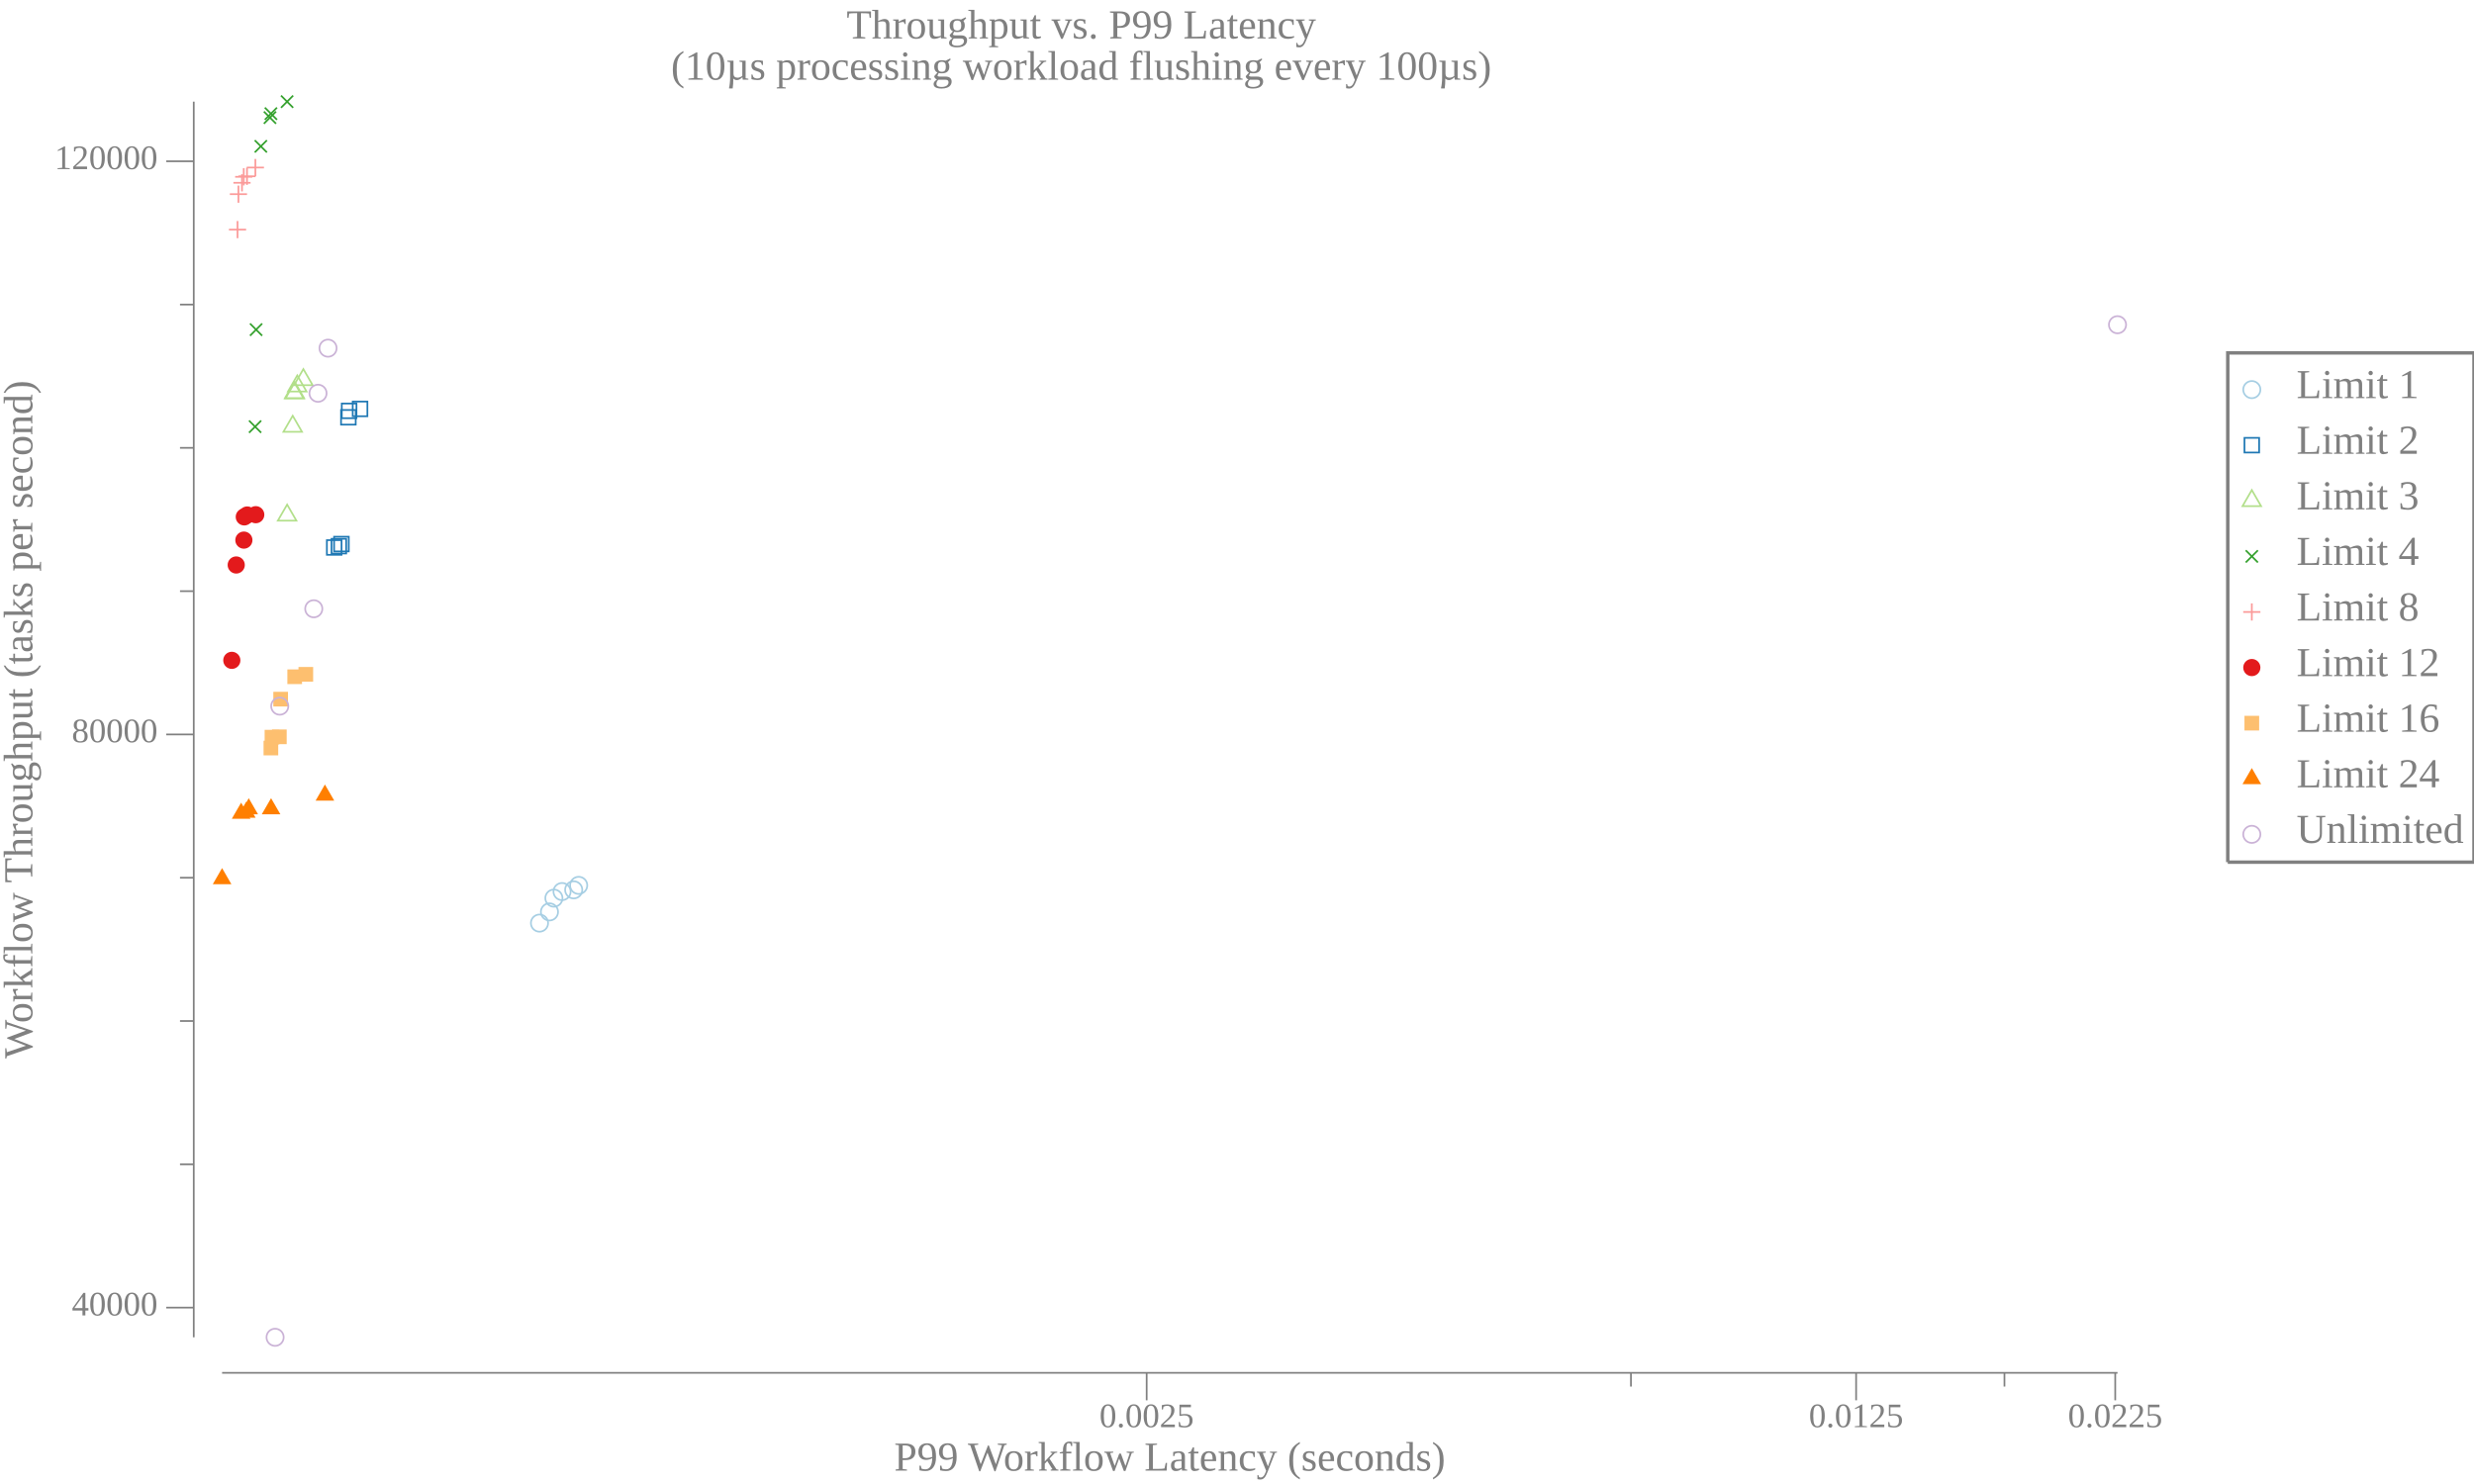
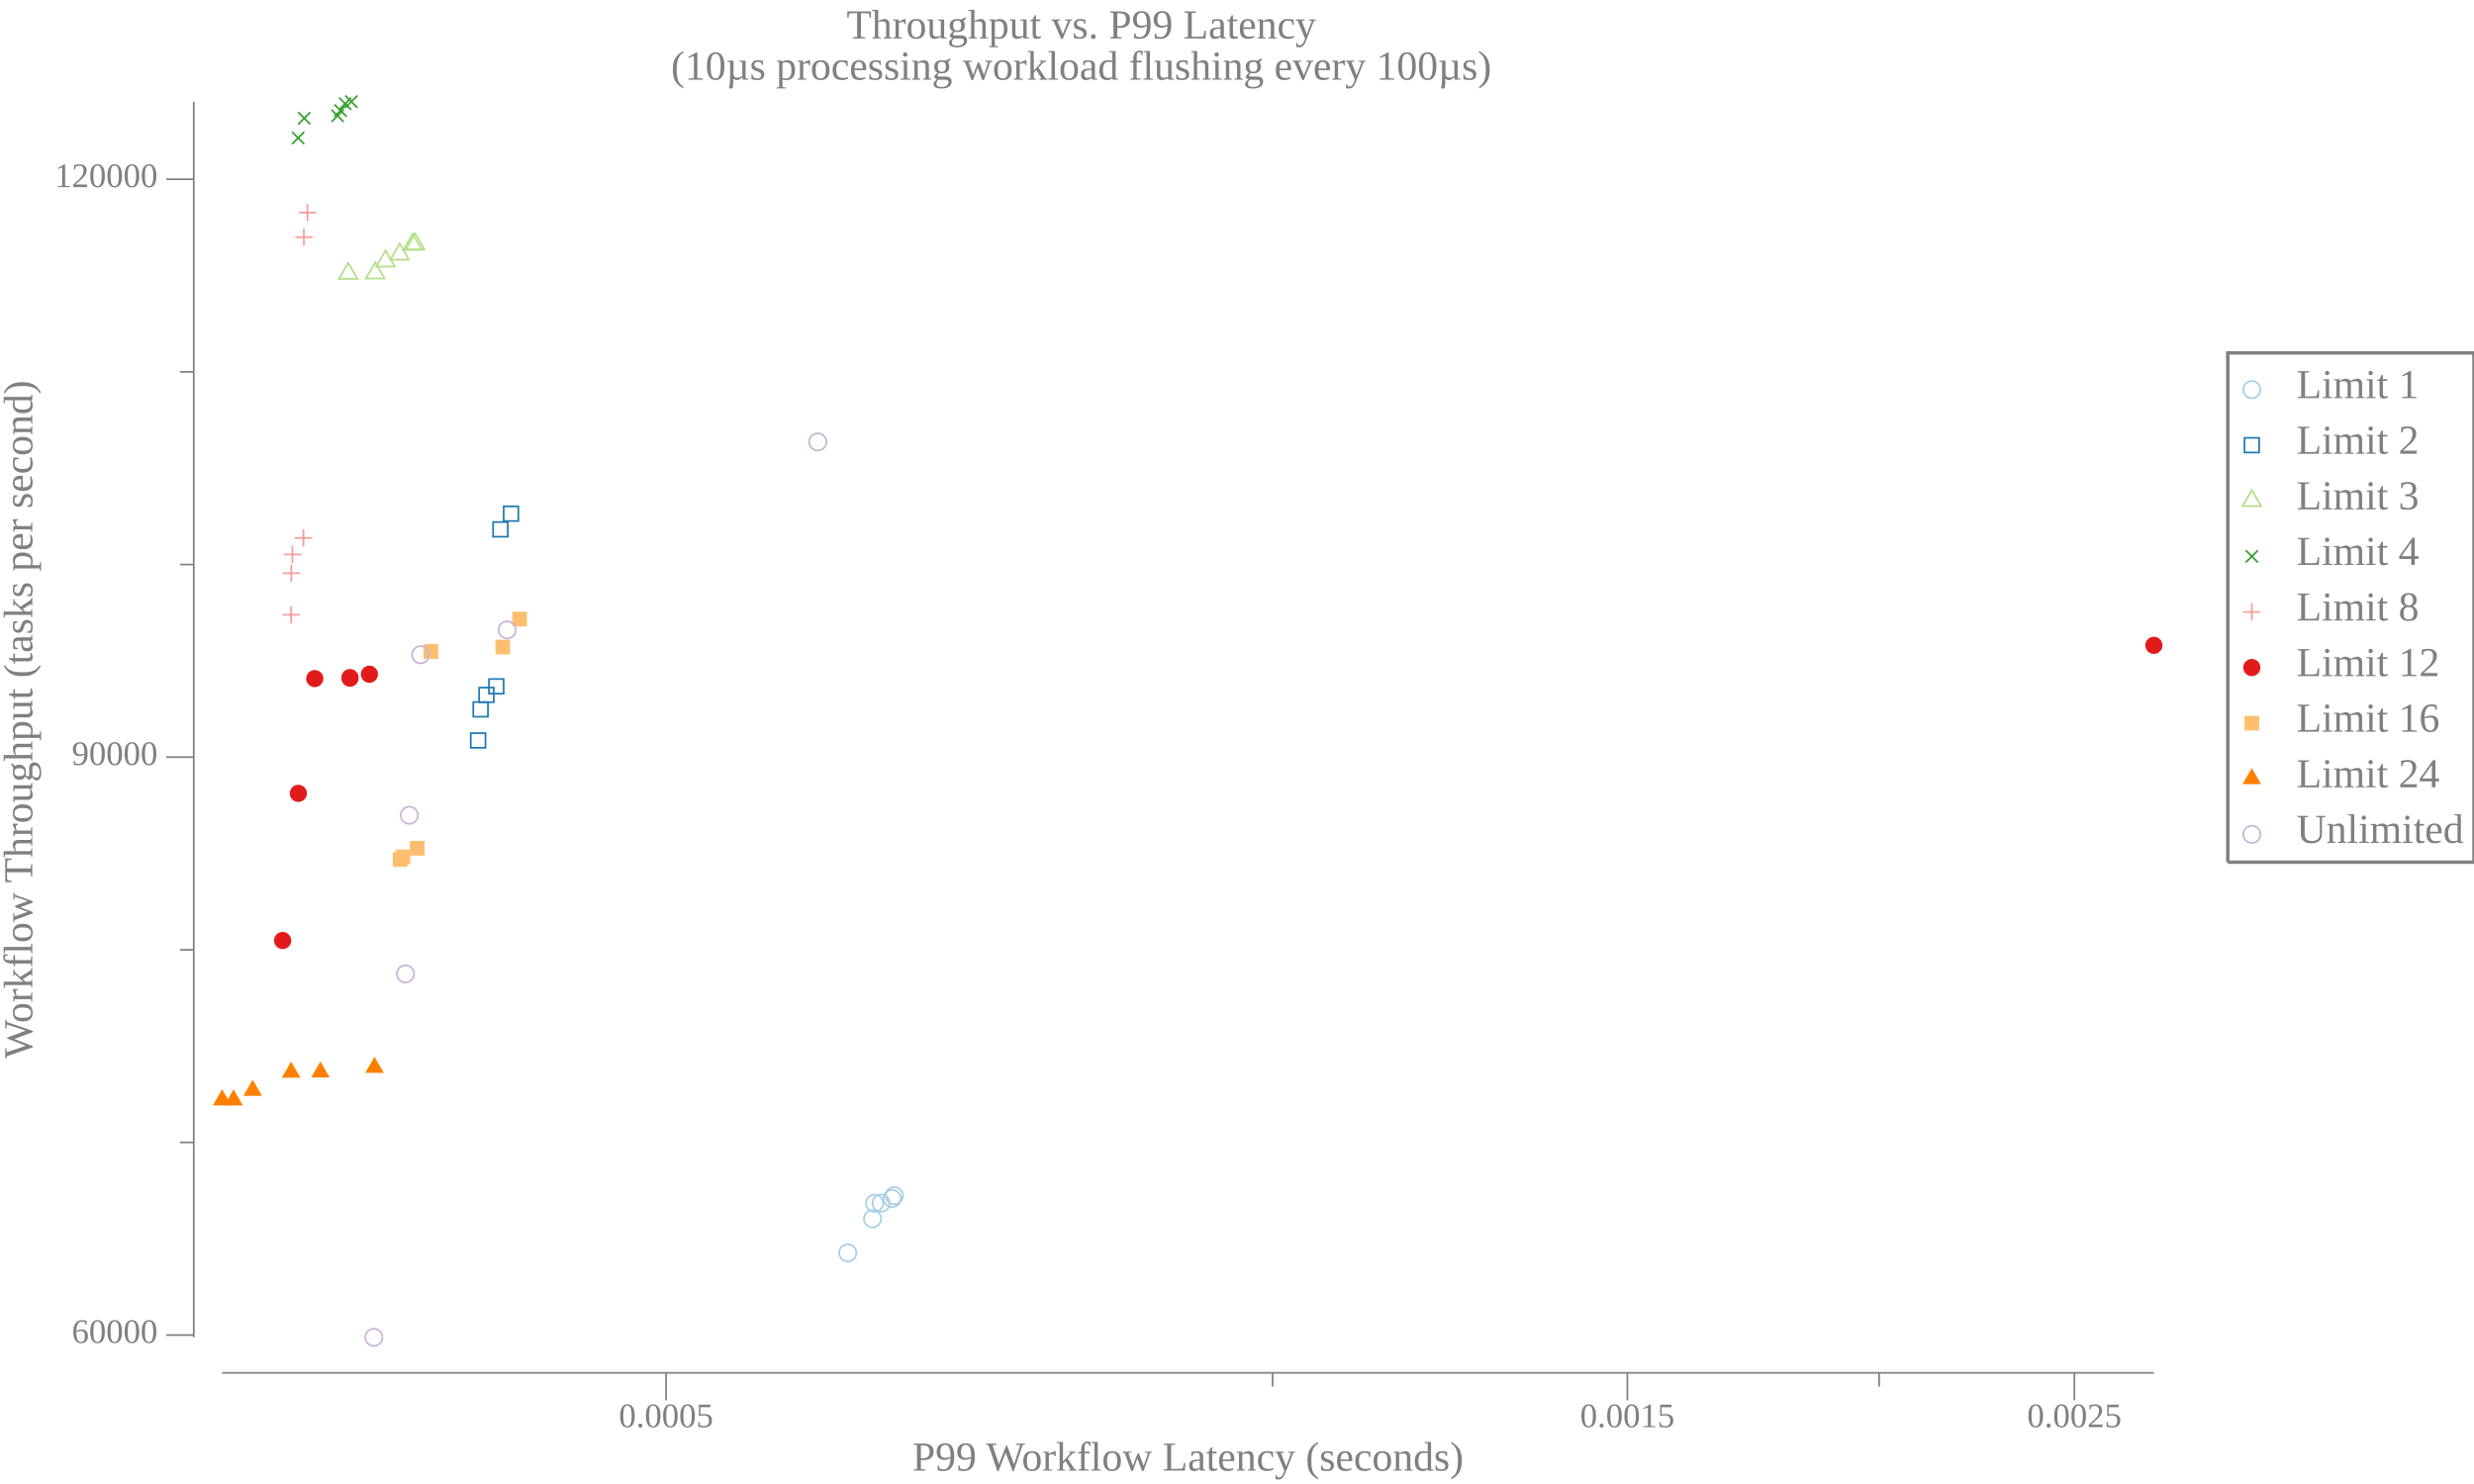
<svg xmlns="http://www.w3.org/2000/svg" width="720pt" height="432pt" viewBox="0 0 720 432">
  <g transform="scale(1, -1) translate(0, -432)">
    <path d="M657.84,318.58A2.5,2.5 0 1 1 652.84,318.58A2.5,2.5 0 1 1 657.84,318.58Z" style="fill:none;stroke:#A6CEE3;stroke-width:0.5" />
    <text x="668.34" y="-316.1" transform="scale(1, -1)" style="font-family:Liberation Serif;font-variant:normal;font-weight:normal;font-style:normal;font-size:12px;fill:#808080">Limit 1</text>
    <path d="M653.2,300.27L657.47,300.27L657.47,304.54L653.2,304.54Z" style="fill:none;stroke:#1F78B4;stroke-width:0.5" />
    <text x="668.34" y="-299.91" transform="scale(1, -1)" style="font-family:Liberation Serif;font-variant:normal;font-weight:normal;font-style:normal;font-size:12px;fill:#808080">Limit 2</text>
    <path d="M655.34,289.34L652.63,284.66L658.04,284.66Z" style="fill:none;stroke:#B2DF8A;stroke-width:0.5" />
    <text x="668.34" y="-283.73" transform="scale(1, -1)" style="font-family:Liberation Serif;font-variant:normal;font-weight:normal;font-style:normal;font-size:12px;fill:#808080">Limit 3</text>
    <path d="M653.57,268.27L657.11,271.8" style="fill:none;stroke:#33A02C;stroke-width:0.5" />
    <path d="M653.57,271.8L657.11,268.27" style="fill:none;stroke:#33A02C;stroke-width:0.5" />
    <text x="668.34" y="-267.55" transform="scale(1, -1)" style="font-family:Liberation Serif;font-variant:normal;font-weight:normal;font-style:normal;font-size:12px;fill:#808080">Limit 4</text>
    <path d="M655.34,256.35L655.34,251.35" style="fill:none;stroke:#FB9A99;stroke-width:0.5" />
    <path d="M652.84,253.85L657.84,253.85" style="fill:none;stroke:#FB9A99;stroke-width:0.5" />
    <text x="668.34" y="-251.36" transform="scale(1, -1)" style="font-family:Liberation Serif;font-variant:normal;font-weight:normal;font-style:normal;font-size:12px;fill:#808080">Limit 8</text>
    <path d="M657.84,237.67A2.5,2.5 0 1 1 652.84,237.67A2.5,2.5 0 1 1 657.84,237.67Z" style="fill:#E31A1C" />
    <text x="668.34" y="-235.18" transform="scale(1, -1)" style="font-family:Liberation Serif;font-variant:normal;font-weight:normal;font-style:normal;font-size:12px;fill:#808080">Limit 12</text>
    <path d="M653.2,219.35L657.47,219.35L657.47,223.62L653.2,223.62Z" style="fill:#FDBF6F" />
    <text x="668.34" y="-219" transform="scale(1, -1)" style="font-family:Liberation Serif;font-variant:normal;font-weight:normal;font-style:normal;font-size:12px;fill:#808080">Limit 16</text>
    <path d="M655.34,208.42L652.63,203.74L658.04,203.74Z" style="fill:#FF7F00" />
    <text x="668.34" y="-202.81" transform="scale(1, -1)" style="font-family:Liberation Serif;font-variant:normal;font-weight:normal;font-style:normal;font-size:12px;fill:#808080">Limit 24</text>
    <path d="M657.84,189.12A2.5,2.5 0 1 1 652.84,189.12A2.5,2.5 0 1 1 657.84,189.12Z" style="fill:none;stroke:#CAB2D6;stroke-width:0.5" />
    <text x="668.34" y="-186.63" transform="scale(1, -1)" style="font-family:Liberation Serif;font-variant:normal;font-weight:normal;font-style:normal;font-size:12px;fill:#808080">Unlimited</text>
    <path d="M648.34,181.02L648.34,329.27L720,329.27L720,181.02L648.34,181.02" style="fill:none;stroke:#808080" />
    <path d="M0,0L629.34,0L629.34,432L0,432Z" style="fill:#-8000000000000000-8000000000000000-8000000000000000;fill-opacity:0" />
    <text x="246.35" y="-420.81" transform="scale(1, -1)" style="font-family:Liberation Serif;font-variant:normal;font-weight:normal;font-style:normal;font-size:12px;fill:#808080">Throughput vs. P99 Latency</text>
    <text x="195.28" y="-408.81" transform="scale(1, -1)" style="font-family:Liberation Serif;font-variant:normal;font-weight:normal;font-style:normal;font-size:12px;fill:#808080">(10µs processing workload flushing every 100µs)</text>
-     <text x="260.22" y="-3.902" transform="scale(1, -1)" style="font-family:Liberation Serif;font-variant:normal;font-weight:normal;font-style:normal;font-size:12px;fill:#808080">P99 Workflow Latency (seconds)</text>
-     <text x="319.96" y="-16.541" transform="scale(1, -1)" style="font-family:Liberation Serif;font-variant:normal;font-weight:normal;font-style:normal;font-size:10px;fill:#808080">0.0025</text>
-     <text x="526.43" y="-16.541" transform="scale(1, -1)" style="font-family:Liberation Serif;font-variant:normal;font-weight:normal;font-style:normal;font-size:10px;fill:#808080">0.0125</text>
-     <text x="601.84" y="-16.541" transform="scale(1, -1)" style="font-family:Liberation Serif;font-variant:normal;font-weight:normal;font-style:normal;font-size:10px;fill:#808080">0.0225</text>
-     <path d="M333.71,24.363L333.71,32.363" style="fill:none;stroke:#808080;stroke-width:0.5" />
-     <path d="M540.18,24.363L540.18,32.363" style="fill:none;stroke:#808080;stroke-width:0.5" />
-     <path d="M615.59,24.363L615.59,32.363" style="fill:none;stroke:#808080;stroke-width:0.5" />
-     <path d="M474.65,28.363L474.65,32.363" style="fill:none;stroke:#808080;stroke-width:0.5" />
-     <path d="M583.35,28.363L583.35,32.363" style="fill:none;stroke:#808080;stroke-width:0.5" />
-     <path d="M64.635,32.363L616.25,32.363" style="fill:none;stroke:#808080;stroke-width:0.5" />
+     <text x="265.52" y="-3.902" transform="scale(1, -1)" style="font-family:Liberation Serif;font-variant:normal;font-weight:normal;font-style:normal;font-size:12px;fill:#808080">P99 Workflow Latency (seconds)</text>
+     <text x="180.1" y="-16.541" transform="scale(1, -1)" style="font-family:Liberation Serif;font-variant:normal;font-weight:normal;font-style:normal;font-size:10px;fill:#808080">0.0005</text>
+     <text x="459.86" y="-16.541" transform="scale(1, -1)" style="font-family:Liberation Serif;font-variant:normal;font-weight:normal;font-style:normal;font-size:10px;fill:#808080">0.0015</text>
+     <text x="589.95" y="-16.541" transform="scale(1, -1)" style="font-family:Liberation Serif;font-variant:normal;font-weight:normal;font-style:normal;font-size:10px;fill:#808080">0.0025</text>
+     <path d="M193.85,24.363L193.85,32.363" style="fill:none;stroke:#808080;stroke-width:0.5" />
+     <path d="M473.61,24.363L473.61,32.363" style="fill:none;stroke:#808080;stroke-width:0.5" />
+     <path d="M603.7,24.363L603.7,32.363" style="fill:none;stroke:#808080;stroke-width:0.5" />
+     <path d="M370.36,28.363L370.36,32.363" style="fill:none;stroke:#808080;stroke-width:0.5" />
+     <path d="M546.87,28.363L546.87,32.363" style="fill:none;stroke:#808080;stroke-width:0.5" />
+     <path d="M64.635,32.363L626.84,32.363" style="fill:none;stroke:#808080;stroke-width:0.5" />
    <g transform="rotate(90)">
      <text x="123.84" y="9.387" transform="scale(1, -1)" style="font-family:Liberation Serif;font-variant:normal;font-weight:normal;font-style:normal;font-size:12px;fill:#808080">Workflow Throughput (tasks per second)</text>
    </g>
-     <text x="20.885" y="-49.067" transform="scale(1, -1)" style="font-family:Liberation Serif;font-variant:normal;font-weight:normal;font-style:normal;font-size:10px;fill:#808080">40000</text>
-     <text x="20.885" y="-215.92" transform="scale(1, -1)" style="font-family:Liberation Serif;font-variant:normal;font-weight:normal;font-style:normal;font-size:10px;fill:#808080">80000</text>
-     <text x="15.885" y="-382.77" transform="scale(1, -1)" style="font-family:Liberation Serif;font-variant:normal;font-weight:normal;font-style:normal;font-size:10px;fill:#808080">120000</text>
-     <path d="M48.385,51.352L56.385,51.352" style="fill:none;stroke:#808080;stroke-width:0.5" />
-     <path d="M48.385,218.2L56.385,218.2" style="fill:none;stroke:#808080;stroke-width:0.5" />
-     <path d="M48.385,385.05L56.385,385.05" style="fill:none;stroke:#808080;stroke-width:0.5" />
-     <path d="M52.385,93.064L56.385,93.064" style="fill:none;stroke:#808080;stroke-width:0.5" />
-     <path d="M52.385,134.78L56.385,134.78" style="fill:none;stroke:#808080;stroke-width:0.5" />
-     <path d="M52.385,176.49L56.385,176.49" style="fill:none;stroke:#808080;stroke-width:0.5" />
-     <path d="M52.385,259.91L56.385,259.91" style="fill:none;stroke:#808080;stroke-width:0.5" />
-     <path d="M52.385,301.63L56.385,301.63" style="fill:none;stroke:#808080;stroke-width:0.5" />
-     <path d="M52.385,343.34L56.385,343.34" style="fill:none;stroke:#808080;stroke-width:0.5" />
+     <text x="20.885" y="-41.074" transform="scale(1, -1)" style="font-family:Liberation Serif;font-variant:normal;font-weight:normal;font-style:normal;font-size:10px;fill:#808080">60000</text>
+     <text x="20.885" y="-209.31" transform="scale(1, -1)" style="font-family:Liberation Serif;font-variant:normal;font-weight:normal;font-style:normal;font-size:10px;fill:#808080">90000</text>
+     <text x="15.885" y="-377.54" transform="scale(1, -1)" style="font-family:Liberation Serif;font-variant:normal;font-weight:normal;font-style:normal;font-size:10px;fill:#808080">120000</text>
+     <path d="M48.385,43.359L56.385,43.359" style="fill:none;stroke:#808080;stroke-width:0.5" />
+     <path d="M48.385,211.59L56.385,211.59" style="fill:none;stroke:#808080;stroke-width:0.5" />
+     <path d="M48.385,379.82L56.385,379.82" style="fill:none;stroke:#808080;stroke-width:0.5" />
+     <path d="M52.385,99.437L56.385,99.437" style="fill:none;stroke:#808080;stroke-width:0.5" />
+     <path d="M52.385,155.51L56.385,155.51" style="fill:none;stroke:#808080;stroke-width:0.5" />
+     <path d="M52.385,267.67L56.385,267.67" style="fill:none;stroke:#808080;stroke-width:0.5" />
+     <path d="M52.385,323.75L56.385,323.75" style="fill:none;stroke:#808080;stroke-width:0.5" />
    <path d="M56.385,42.709L56.385,402.41" style="fill:none;stroke:#808080;stroke-width:0.5" />
-     <path d="M159.51,163.28A2.5,2.5 0 1 1 154.51,163.28A2.5,2.5 0 1 1 159.51,163.28Z" style="fill:none;stroke:#A6CEE3;stroke-width:0.5" />
-     <path d="M162.41,166.54A2.5,2.5 0 1 1 157.41,166.54A2.5,2.5 0 1 1 162.41,166.54Z" style="fill:none;stroke:#A6CEE3;stroke-width:0.5" />
-     <path d="M163.7,170.55A2.5,2.5 0 1 1 158.7,170.55A2.5,2.5 0 1 1 163.7,170.55Z" style="fill:none;stroke:#A6CEE3;stroke-width:0.5" />
-     <path d="M166.07,172.46A2.5,2.5 0 1 1 161.07,172.46A2.5,2.5 0 1 1 166.07,172.46Z" style="fill:none;stroke:#A6CEE3;stroke-width:0.5" />
-     <path d="M169.46,172.96A2.5,2.5 0 1 1 164.46,172.96A2.5,2.5 0 1 1 169.46,172.96Z" style="fill:none;stroke:#A6CEE3;stroke-width:0.5" />
-     <path d="M170.91,174.26A2.5,2.5 0 1 1 165.91,174.26A2.5,2.5 0 1 1 170.91,174.26Z" style="fill:none;stroke:#A6CEE3;stroke-width:0.5" />
-     <path d="M95.131,270.49L99.399,270.49L99.399,274.76L95.131,274.76Z" style="fill:none;stroke:#1F78B4;stroke-width:0.5" />
-     <path d="M96.485,270.88L100.75,270.88L100.75,275.15L96.485,275.15Z" style="fill:none;stroke:#1F78B4;stroke-width:0.5" />
-     <path d="M97.229,271.49L101.5,271.49L101.5,275.76L97.229,275.76Z" style="fill:none;stroke:#1F78B4;stroke-width:0.5" />
-     <path d="M99.253,308.39L103.52,308.39L103.52,312.65L99.253,312.65Z" style="fill:none;stroke:#1F78B4;stroke-width:0.5" />
-     <path d="M99.468,310.26L103.74,310.26L103.74,314.53L99.468,314.53Z" style="fill:none;stroke:#1F78B4;stroke-width:0.5" />
-     <path d="M102.65,310.83L106.92,310.83L106.92,315.1L102.65,315.1Z" style="fill:none;stroke:#1F78B4;stroke-width:0.5" />
-     <path d="M83.562,285.11L80.855,280.43L86.268,280.43Z" style="fill:none;stroke:#B2DF8A;stroke-width:0.5" />
-     <path d="M85.187,310.97L82.48,306.29L87.893,306.29Z" style="fill:none;stroke:#B2DF8A;stroke-width:0.5" />
-     <path d="M85.609,320.75L82.903,316.06L88.316,316.06Z" style="fill:none;stroke:#B2DF8A;stroke-width:0.5" />
-     <path d="M85.818,320.75L83.111,316.06L88.524,316.06Z" style="fill:none;stroke:#B2DF8A;stroke-width:0.5" />
-     <path d="M86.51,322.72L83.804,318.03L89.217,318.03Z" style="fill:none;stroke:#B2DF8A;stroke-width:0.5" />
-     <path d="M88.286,324.56L85.58,319.87L90.993,319.87Z" style="fill:none;stroke:#B2DF8A;stroke-width:0.5" />
-     <path d="M72.472,306.03L76.007,309.56" style="fill:none;stroke:#33A02C;stroke-width:0.5" />
-     <path d="M72.472,309.56L76.007,306.03" style="fill:none;stroke:#33A02C;stroke-width:0.5" />
-     <path d="M72.761,334.27L76.296,337.81" style="fill:none;stroke:#33A02C;stroke-width:0.5" />
-     <path d="M72.761,337.81L76.296,334.27" style="fill:none;stroke:#33A02C;stroke-width:0.5" />
-     <path d="M74.142,387.64L77.678,391.17" style="fill:none;stroke:#33A02C;stroke-width:0.5" />
-     <path d="M74.142,391.17L77.678,387.64" style="fill:none;stroke:#33A02C;stroke-width:0.5" />
-     <path d="M76.798,395.99L80.333,399.53" style="fill:none;stroke:#33A02C;stroke-width:0.5" />
-     <path d="M76.798,399.53L80.333,395.99" style="fill:none;stroke:#33A02C;stroke-width:0.5" />
-     <path d="M77.077,397.14L80.612,400.68" style="fill:none;stroke:#33A02C;stroke-width:0.5" />
-     <path d="M77.077,400.68L80.612,397.14" style="fill:none;stroke:#33A02C;stroke-width:0.5" />
-     <path d="M81.782,400.64L85.317,404.18" style="fill:none;stroke:#33A02C;stroke-width:0.5" />
-     <path d="M81.782,404.18L85.317,400.64" style="fill:none;stroke:#33A02C;stroke-width:0.5" />
-     <path d="M69.126,367.66L69.126,362.66" style="fill:none;stroke:#FB9A99;stroke-width:0.5" />
-     <path d="M66.626,365.16L71.626,365.16" style="fill:none;stroke:#FB9A99;stroke-width:0.5" />
-     <path d="M69.392,377.98L69.392,372.98" style="fill:none;stroke:#FB9A99;stroke-width:0.5" />
-     <path d="M66.892,375.48L71.892,375.48" style="fill:none;stroke:#FB9A99;stroke-width:0.5" />
-     <path d="M70.427,381.29L70.427,376.29" style="fill:none;stroke:#FB9A99;stroke-width:0.5" />
-     <path d="M67.927,378.79L72.927,378.79" style="fill:none;stroke:#FB9A99;stroke-width:0.5" />
-     <path d="M70.932,383.03L70.932,378.03" style="fill:none;stroke:#FB9A99;stroke-width:0.5" />
-     <path d="M68.432,380.53L73.432,380.53" style="fill:none;stroke:#FB9A99;stroke-width:0.5" />
-     <path d="M71.885,383.18L71.885,378.18" style="fill:none;stroke:#FB9A99;stroke-width:0.5" />
-     <path d="M69.385,380.68L74.385,380.68" style="fill:none;stroke:#FB9A99;stroke-width:0.5" />
-     <path d="M74.321,385.73L74.321,380.73" style="fill:none;stroke:#FB9A99;stroke-width:0.5" />
-     <path d="M71.821,383.23L76.821,383.23" style="fill:none;stroke:#FB9A99;stroke-width:0.5" />
-     <path d="M69.965,239.77A2.5,2.5 0 1 1 64.965,239.77A2.5,2.5 0 1 1 69.965,239.77Z" style="fill:#E31A1C" />
-     <path d="M71.247,267.53A2.5,2.5 0 1 1 66.247,267.53A2.5,2.5 0 1 1 71.247,267.53Z" style="fill:#E31A1C" />
-     <path d="M73.475,274.77A2.5,2.5 0 1 1 68.475,274.77A2.5,2.5 0 1 1 73.475,274.77Z" style="fill:#E31A1C" />
-     <path d="M73.595,281.53A2.5,2.5 0 1 1 68.595,281.53A2.5,2.5 0 1 1 73.595,281.53Z" style="fill:#E31A1C" />
-     <path d="M74.444,282.08A2.5,2.5 0 1 1 69.444,282.08A2.5,2.5 0 1 1 74.444,282.08Z" style="fill:#E31A1C" />
-     <path d="M76.929,282.17A2.5,2.5 0 1 1 71.929,282.17A2.5,2.5 0 1 1 76.929,282.17Z" style="fill:#E31A1C" />
-     <path d="M76.702,212.11L80.97,212.11L80.97,216.37L76.702,216.37Z" style="fill:#FDBF6F" />
-     <path d="M77.017,215.28L81.285,215.28L81.285,219.54L77.017,219.54Z" style="fill:#FDBF6F" />
-     <path d="M79.166,215.37L83.434,215.37L83.434,219.64L79.166,219.64Z" style="fill:#FDBF6F" />
-     <path d="M79.544,226.34L83.812,226.34L83.812,230.61L79.544,230.61Z" style="fill:#FDBF6F" />
-     <path d="M83.634,232.86L87.902,232.86L87.902,237.13L83.634,237.13Z" style="fill:#FDBF6F" />
-     <path d="M86.867,233.57L91.135,233.57L91.135,237.84L86.867,237.84Z" style="fill:#FDBF6F" />
-     <path d="M64.635,179.3L61.928,174.61L67.341,174.61Z" style="fill:#FF7F00" />
-     <path d="M70.177,198.35L67.47,193.66L72.883,193.66Z" style="fill:#FF7F00" />
-     <path d="M71.678,198.64L68.971,193.95L74.384,193.95Z" style="fill:#FF7F00" />
-     <path d="M72.389,199.64L69.683,194.95L75.095,194.95Z" style="fill:#FF7F00" />
-     <path d="M78.887,199.65L76.181,194.96L81.593,194.96Z" style="fill:#FF7F00" />
-     <path d="M94.56,203.63L91.854,198.94L97.267,198.94Z" style="fill:#FF7F00" />
-     <path d="M82.559,42.709A2.5,2.5 0 1 1 77.559,42.709A2.5,2.5 0 1 1 82.559,42.709Z" style="fill:none;stroke:#CAB2D6;stroke-width:0.5" />
-     <path d="M83.915,226.44A2.5,2.5 0 1 1 78.915,226.44A2.5,2.5 0 1 1 83.915,226.44Z" style="fill:none;stroke:#CAB2D6;stroke-width:0.5" />
-     <path d="M93.816,254.78A2.5,2.5 0 1 1 88.816,254.78A2.5,2.5 0 1 1 93.816,254.78Z" style="fill:none;stroke:#CAB2D6;stroke-width:0.5" />
-     <path d="M95.048,317.52A2.5,2.5 0 1 1 90.048,317.52A2.5,2.5 0 1 1 95.048,317.52Z" style="fill:none;stroke:#CAB2D6;stroke-width:0.5" />
-     <path d="M97.964,330.65A2.5,2.5 0 1 1 92.964,330.65A2.5,2.5 0 1 1 97.964,330.65Z" style="fill:none;stroke:#CAB2D6;stroke-width:0.5" />
-     <path d="M618.75,337.47A2.5,2.5 0 1 1 613.75,337.47A2.5,2.5 0 1 1 618.75,337.47Z" style="fill:none;stroke:#CAB2D6;stroke-width:0.5" />
+     <path d="M249.22,67.288A2.5,2.5 0 1 1 244.22,67.288A2.5,2.5 0 1 1 249.22,67.288Z" style="fill:none;stroke:#A6CEE3;stroke-width:0.5" />
+     <path d="M256.42,77.208A2.5,2.5 0 1 1 251.42,77.208A2.5,2.5 0 1 1 256.42,77.208Z" style="fill:none;stroke:#A6CEE3;stroke-width:0.5" />
+     <path d="M257.02,81.711A2.5,2.5 0 1 1 252.02,81.711A2.5,2.5 0 1 1 257.02,81.711Z" style="fill:none;stroke:#A6CEE3;stroke-width:0.5" />
+     <path d="M258.9,81.75A2.5,2.5 0 1 1 253.9,81.75A2.5,2.5 0 1 1 258.9,81.75Z" style="fill:none;stroke:#A6CEE3;stroke-width:0.5" />
+     <path d="M262.13,83.102A2.5,2.5 0 1 1 257.13,83.102A2.5,2.5 0 1 1 262.13,83.102Z" style="fill:none;stroke:#A6CEE3;stroke-width:0.5" />
+     <path d="M262.77,83.937A2.5,2.5 0 1 1 257.77,83.937A2.5,2.5 0 1 1 262.77,83.937Z" style="fill:none;stroke:#A6CEE3;stroke-width:0.5" />
+     <path d="M137.01,214.31L141.28,214.31L141.28,218.58L137.01,218.58Z" style="fill:none;stroke:#1F78B4;stroke-width:0.5" />
+     <path d="M137.74,223.36L142.01,223.36L142.01,227.63L137.74,227.63Z" style="fill:none;stroke:#1F78B4;stroke-width:0.5" />
+     <path d="M139.43,227.57L143.7,227.57L143.7,231.84L139.43,231.84Z" style="fill:none;stroke:#1F78B4;stroke-width:0.5" />
+     <path d="M142.3,230.07L146.57,230.07L146.57,234.33L142.3,234.33Z" style="fill:none;stroke:#1F78B4;stroke-width:0.5" />
+     <path d="M143.51,275.76L147.78,275.76L147.78,280.03L143.51,280.03Z" style="fill:none;stroke:#1F78B4;stroke-width:0.5" />
+     <path d="M146.58,280.33L150.85,280.33L150.85,284.6L146.58,284.6Z" style="fill:none;stroke:#1F78B4;stroke-width:0.5" />
+     <path d="M101.35,355.5L98.642,350.81L104.05,350.81Z" style="fill:none;stroke:#B2DF8A;stroke-width:0.5" />
+     <path d="M109.2,355.61L106.49,350.92L111.9,350.92Z" style="fill:none;stroke:#B2DF8A;stroke-width:0.5" />
+     <path d="M112.22,359.08L109.51,354.39L114.93,354.39Z" style="fill:none;stroke:#B2DF8A;stroke-width:0.5" />
+     <path d="M116.31,361.1L113.61,356.41L119.02,356.41Z" style="fill:none;stroke:#B2DF8A;stroke-width:0.5" />
+     <path d="M120.1,363.96L117.4,359.27L122.81,359.27Z" style="fill:none;stroke:#B2DF8A;stroke-width:0.5" />
+     <path d="M120.82,364.07L118.11,359.38L123.52,359.38Z" style="fill:none;stroke:#B2DF8A;stroke-width:0.5" />
+     <path d="M84.993,390.06L88.528,393.6" style="fill:none;stroke:#33A02C;stroke-width:0.5" />
+     <path d="M84.993,393.6L88.528,390.06" style="fill:none;stroke:#33A02C;stroke-width:0.5" />
+     <path d="M86.77,395.8L90.306,399.34" style="fill:none;stroke:#33A02C;stroke-width:0.5" />
+     <path d="M86.77,399.34L90.306,395.8" style="fill:none;stroke:#33A02C;stroke-width:0.5" />
+     <path d="M96.467,396.53L100,400.06" style="fill:none;stroke:#33A02C;stroke-width:0.5" />
+     <path d="M96.467,400.06L100,396.53" style="fill:none;stroke:#33A02C;stroke-width:0.5" />
+     <path d="M97.322,398.06L100.86,401.59" style="fill:none;stroke:#33A02C;stroke-width:0.5" />
+     <path d="M97.322,401.59L100.86,398.06" style="fill:none;stroke:#33A02C;stroke-width:0.5" />
+     <path d="M98.686,400.03L102.22,403.56" style="fill:none;stroke:#33A02C;stroke-width:0.5" />
+     <path d="M98.686,403.56L102.22,400.03" style="fill:none;stroke:#33A02C;stroke-width:0.5" />
+     <path d="M100.47,400.64L104.01,404.18" style="fill:none;stroke:#33A02C;stroke-width:0.5" />
+     <path d="M100.47,404.18L104.01,400.64" style="fill:none;stroke:#33A02C;stroke-width:0.5" />
+     <path d="M84.732,255.54L84.732,250.54" style="fill:none;stroke:#FB9A99;stroke-width:0.5" />
+     <path d="M82.232,253.04L87.232,253.04" style="fill:none;stroke:#FB9A99;stroke-width:0.5" />
+     <path d="M84.785,267.63L84.785,262.63" style="fill:none;stroke:#FB9A99;stroke-width:0.5" />
+     <path d="M82.285,265.13L87.285,265.13" style="fill:none;stroke:#FB9A99;stroke-width:0.5" />
+     <path d="M85.097,273.1L85.097,268.1" style="fill:none;stroke:#FB9A99;stroke-width:0.5" />
+     <path d="M82.597,270.6L87.597,270.6" style="fill:none;stroke:#FB9A99;stroke-width:0.5" />
+     <path d="M88.322,277.9L88.322,272.9" style="fill:none;stroke:#FB9A99;stroke-width:0.5" />
+     <path d="M85.822,275.4L90.822,275.4" style="fill:none;stroke:#FB9A99;stroke-width:0.5" />
+     <path d="M88.43,365.45L88.43,360.45" style="fill:none;stroke:#FB9A99;stroke-width:0.5" />
+     <path d="M85.93,362.95L90.93,362.95" style="fill:none;stroke:#FB9A99;stroke-width:0.5" />
+     <path d="M89.481,372.63L89.481,367.63" style="fill:none;stroke:#FB9A99;stroke-width:0.5" />
+     <path d="M86.981,370.13L91.981,370.13" style="fill:none;stroke:#FB9A99;stroke-width:0.5" />
+     <path d="M84.755,158.21A2.5,2.5 0 1 1 79.755,158.21A2.5,2.5 0 1 1 84.755,158.21Z" style="fill:#E31A1C" />
+     <path d="M89.327,201.05A2.5,2.5 0 1 1 84.327,201.05A2.5,2.5 0 1 1 89.327,201.05Z" style="fill:#E31A1C" />
+     <path d="M94.101,234.46A2.5,2.5 0 1 1 89.101,234.46A2.5,2.5 0 1 1 94.101,234.46Z" style="fill:#E31A1C" />
+     <path d="M104.35,234.66A2.5,2.5 0 1 1 99.353,234.66A2.5,2.5 0 1 1 104.35,234.66Z" style="fill:#E31A1C" />
+     <path d="M110.01,235.73A2.5,2.5 0 1 1 105.01,235.73A2.5,2.5 0 1 1 110.01,235.73Z" style="fill:#E31A1C" />
+     <path d="M629.34,244.14A2.5,2.5 0 1 1 624.34,244.14A2.5,2.5 0 1 1 629.34,244.14Z" style="fill:#E31A1C" />
+     <path d="M114.3,179.65L118.57,179.65L118.57,183.92L114.3,183.92Z" style="fill:#FDBF6F" />
+     <path d="M115.14,180.43L119.41,180.43L119.41,184.7L115.14,184.7Z" style="fill:#FDBF6F" />
+     <path d="M119.31,182.94L123.58,182.94L123.58,187.21L119.31,187.21Z" style="fill:#FDBF6F" />
+     <path d="M123.26,240.2L127.53,240.2L127.53,244.47L123.26,244.47Z" style="fill:#FDBF6F" />
+     <path d="M144.18,241.5L148.45,241.5L148.45,245.77L144.18,245.77Z" style="fill:#FDBF6F" />
+     <path d="M149.09,249.66L153.36,249.66L153.36,253.93L149.09,253.93Z" style="fill:#FDBF6F" />
+     <path d="M64.635,114.89L61.928,110.21L67.341,110.21Z" style="fill:#FF7F00" />
+     <path d="M67.97,114.89L65.263,110.21L70.676,110.21Z" style="fill:#FF7F00" />
+     <path d="M73.531,117.69L70.825,113L76.237,113Z" style="fill:#FF7F00" />
+     <path d="M84.725,122.97L82.019,118.28L87.431,118.28Z" style="fill:#FF7F00" />
+     <path d="M93.245,123.02L90.538,118.34L95.951,118.34Z" style="fill:#FF7F00" />
+     <path d="M108.99,124.38L106.29,119.69L111.7,119.69Z" style="fill:#FF7F00" />
+     <path d="M111.3,42.709A2.5,2.5 0 1 1 106.3,42.709A2.5,2.5 0 1 1 111.3,42.709Z" style="fill:none;stroke:#CAB2D6;stroke-width:0.5" />
+     <path d="M120.51,148.49A2.5,2.5 0 1 1 115.51,148.49A2.5,2.5 0 1 1 120.51,148.49Z" style="fill:none;stroke:#CAB2D6;stroke-width:0.5" />
+     <path d="M121.62,194.67A2.5,2.5 0 1 1 116.62,194.67A2.5,2.5 0 1 1 121.62,194.67Z" style="fill:none;stroke:#CAB2D6;stroke-width:0.5" />
+     <path d="M124.9,241.41A2.5,2.5 0 1 1 119.9,241.41A2.5,2.5 0 1 1 124.9,241.41Z" style="fill:none;stroke:#CAB2D6;stroke-width:0.5" />
+     <path d="M150.1,248.63A2.5,2.5 0 1 1 145.1,248.63A2.5,2.5 0 1 1 150.1,248.63Z" style="fill:none;stroke:#CAB2D6;stroke-width:0.5" />
+     <path d="M240.49,303.36A2.5,2.5 0 1 1 235.49,303.36A2.5,2.5 0 1 1 240.49,303.36Z" style="fill:none;stroke:#CAB2D6;stroke-width:0.5" />
  </g>
</svg>
